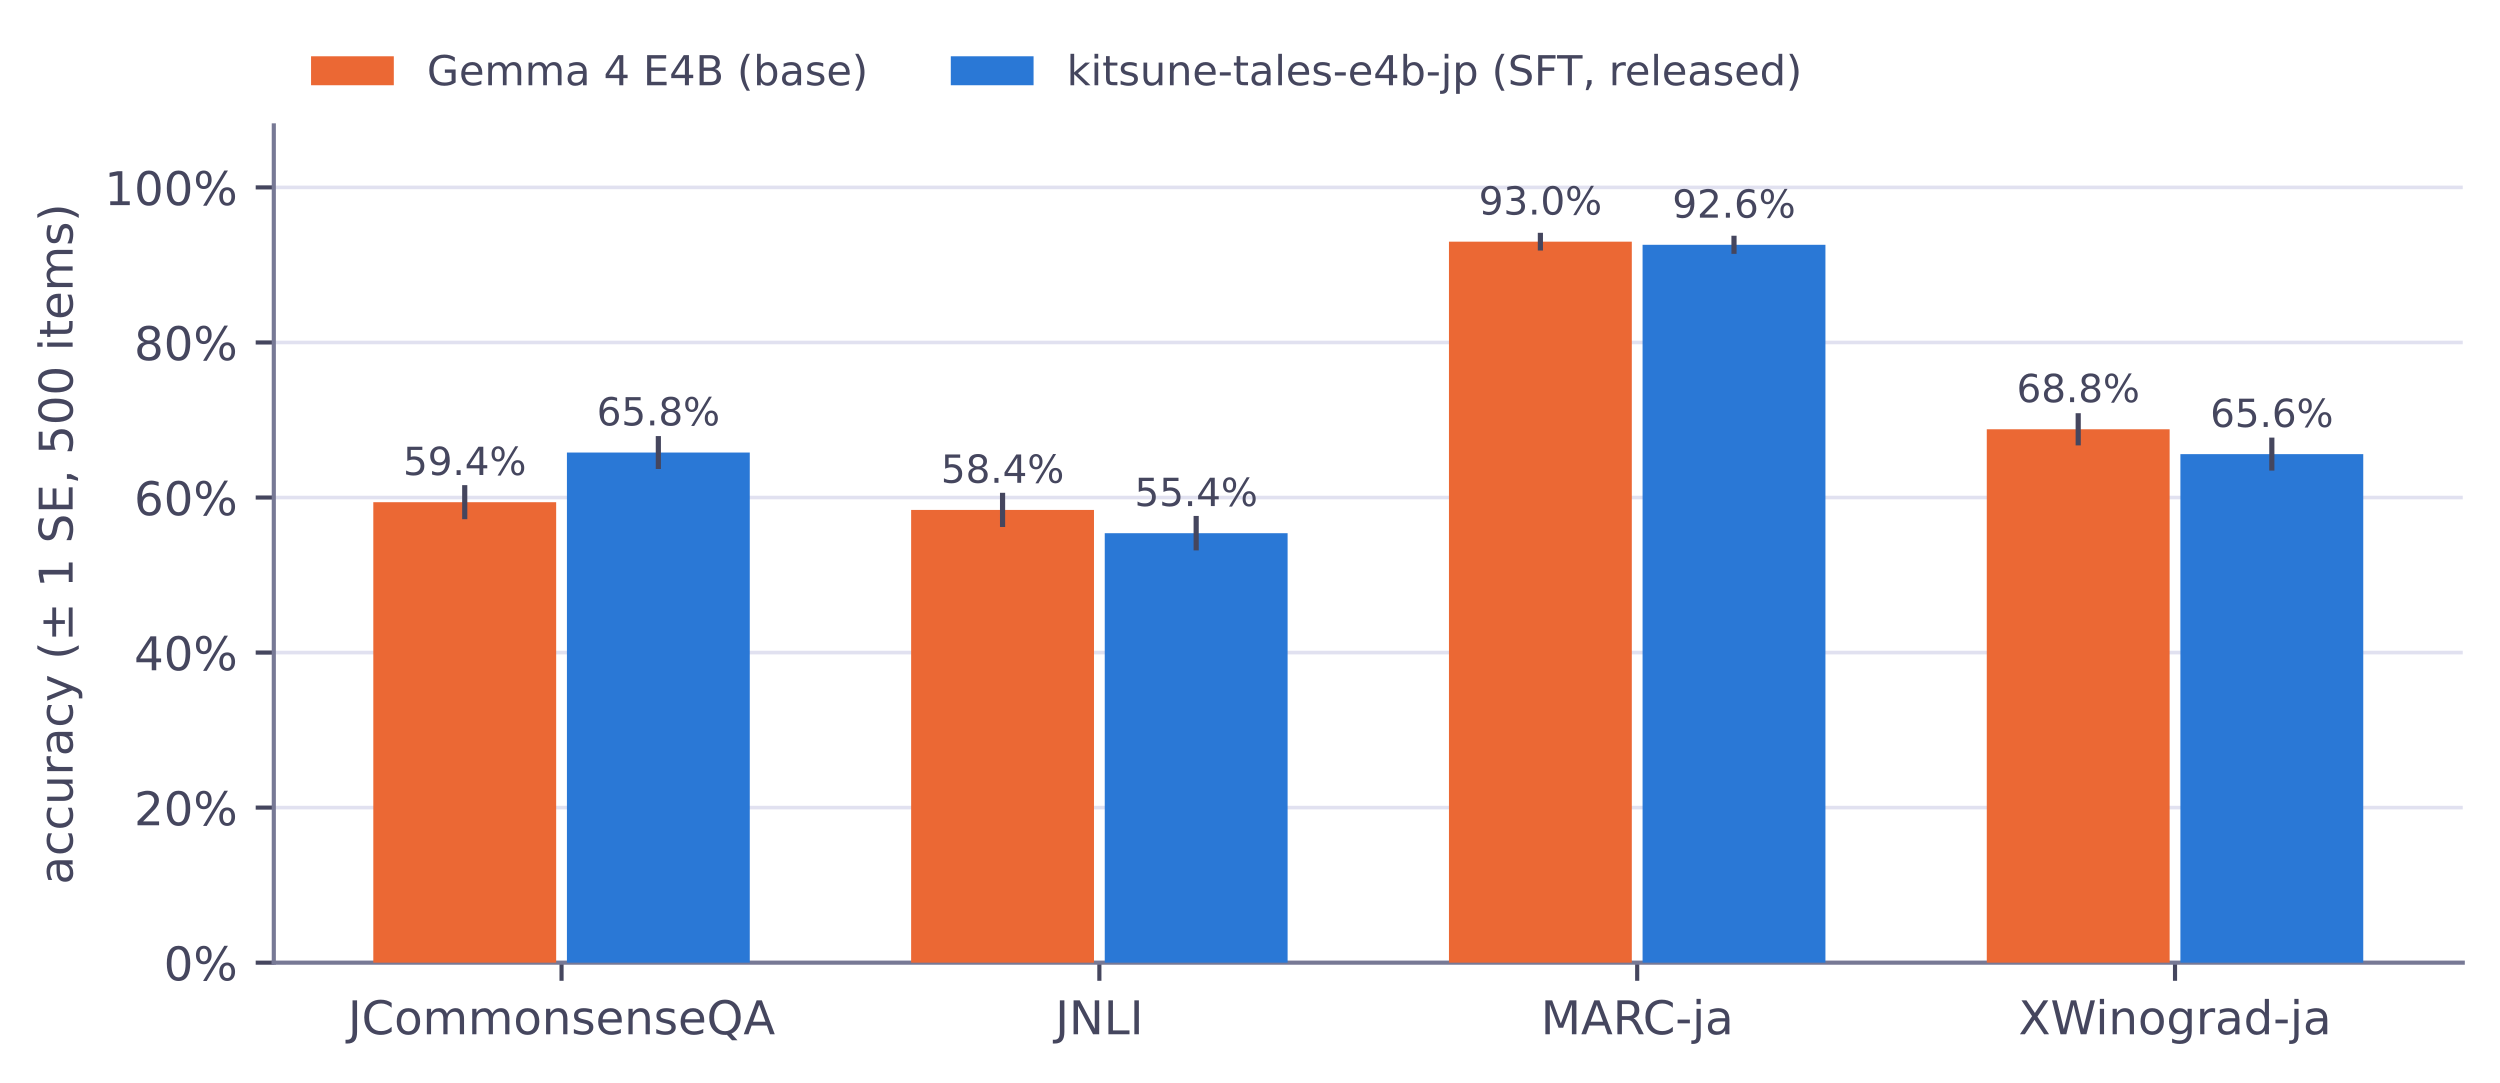
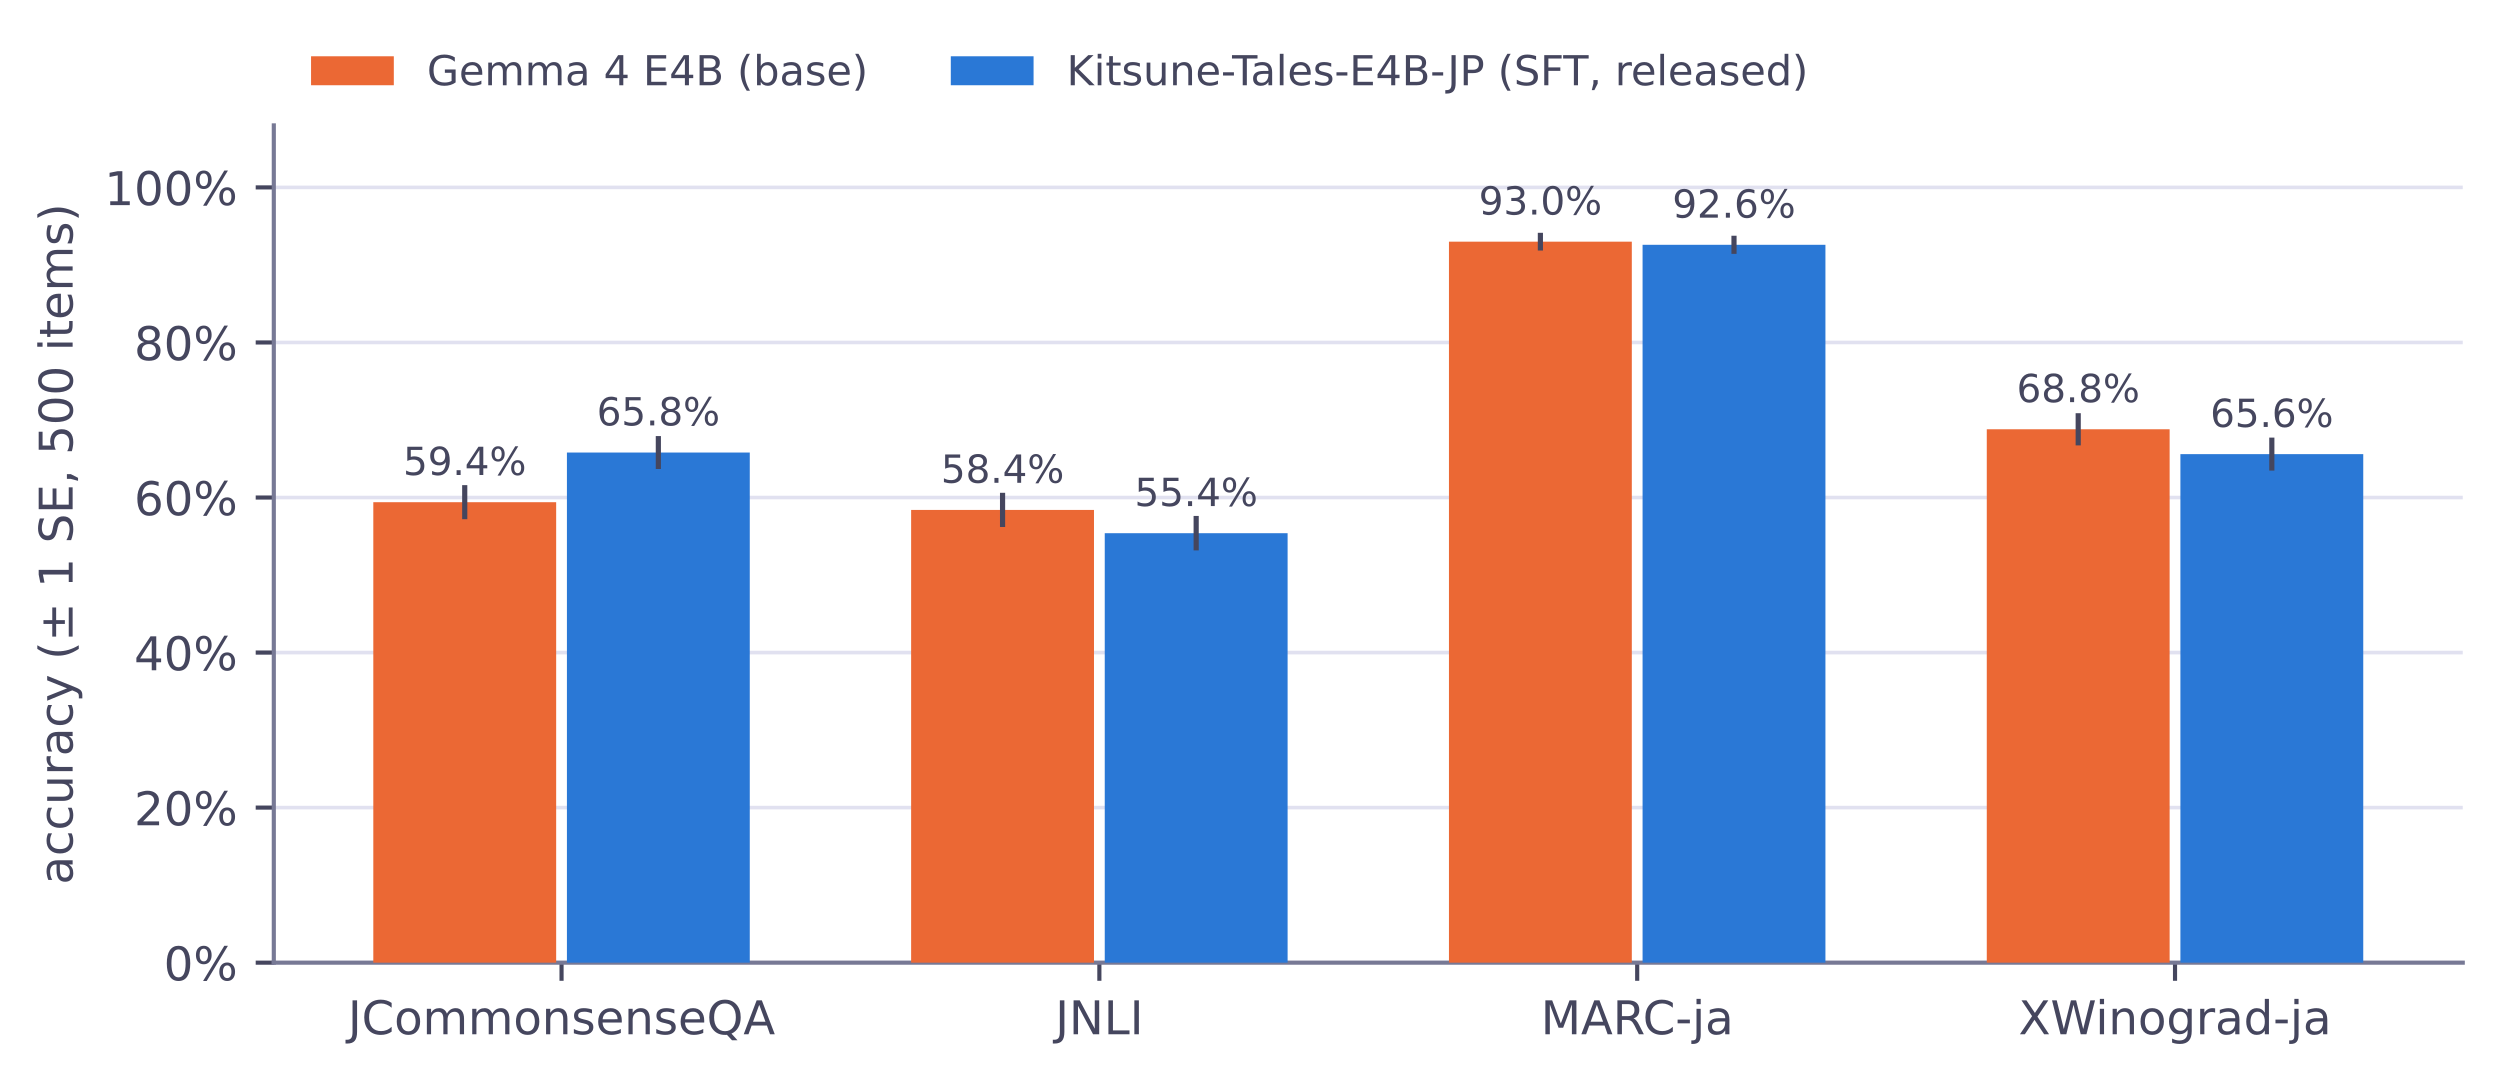
<svg xmlns="http://www.w3.org/2000/svg" xmlns:xlink="http://www.w3.org/1999/xlink" width="483.289pt" height="209.298pt" viewBox="0 0 483.289 209.298" version="1.1">
  <defs>
    <style type="text/css">*{stroke-linejoin: round; stroke-linecap: butt}</style>
  </defs>
  <g id="figure_1">
    <g id="patch_1">
      <path d="M 0 209.298  L 483.289 209.298  L 483.289 0  L 0 0  L 0 209.298  z " style="fill: none" />
    </g>
    <g id="axes_1">
      <g id="patch_2">
        <path d="M 52.931 186.098  L 476.089 186.098  L 476.089 24.241  L 52.931 24.241  L 52.931 186.098  z " style="fill: none" />
      </g>
      <g id="matplotlib.axis_1">
        <g id="xtick_1">
          <g id="line2d_1">
            <defs>
-               <path id="m35fdee6e9e" d="M 0 0  L 0 3.5  " style="stroke: #45465e; stroke-width: 0.8" />
+               <path id="mb1e6491e53" d="M 0 0  L 0 3.5  " style="stroke: #45465e; stroke-width: 0.8" />
            </defs>
            <g>
-               <use xlink:href="#m35fdee6e9e" x="108.555" y="186.098" style="fill: #45465e; stroke: #45465e; stroke-width: 0.8" />
+               <use xlink:href="#mb1e6491e53" x="108.555" y="186.098" style="fill: #45465e; stroke: #45465e; stroke-width: 0.8" />
            </g>
          </g>
          <g id="text_1">
            <text style="font-size: 9px; font-family: 'DejaVu Sans'; text-anchor: middle; fill: #45465e" x="108.555" y="199.935" transform="rotate(-0 108.5548 199.9355)">JCommonsenseQA</text>
          </g>
        </g>
        <g id="xtick_2">
          <g id="line2d_2">
            <g>
-               <use xlink:href="#m35fdee6e9e" x="212.525" y="186.098" style="fill: #45465e; stroke: #45465e; stroke-width: 0.8" />
+               <use xlink:href="#mb1e6491e53" x="212.525" y="186.098" style="fill: #45465e; stroke: #45465e; stroke-width: 0.8" />
            </g>
          </g>
          <g id="text_2">
            <text style="font-size: 9px; font-family: 'DejaVu Sans'; text-anchor: middle; fill: #45465e" x="212.525" y="199.935" transform="rotate(-0 212.5248 199.9355)">JNLI</text>
          </g>
        </g>
        <g id="xtick_3">
          <g id="line2d_3">
            <g>
-               <use xlink:href="#m35fdee6e9e" x="316.495" y="186.098" style="fill: #45465e; stroke: #45465e; stroke-width: 0.8" />
+               <use xlink:href="#mb1e6491e53" x="316.495" y="186.098" style="fill: #45465e; stroke: #45465e; stroke-width: 0.8" />
            </g>
          </g>
          <g id="text_3">
            <text style="font-size: 9px; font-family: 'DejaVu Sans'; text-anchor: middle; fill: #45465e" x="316.495" y="199.936" transform="rotate(-0 316.4948 199.9362)">MARC-ja</text>
          </g>
        </g>
        <g id="xtick_4">
          <g id="line2d_4">
            <g>
-               <use xlink:href="#m35fdee6e9e" x="420.465" y="186.098" style="fill: #45465e; stroke: #45465e; stroke-width: 0.8" />
+               <use xlink:href="#mb1e6491e53" x="420.465" y="186.098" style="fill: #45465e; stroke: #45465e; stroke-width: 0.8" />
            </g>
          </g>
          <g id="text_4">
            <text style="font-size: 9px; font-family: 'DejaVu Sans'; text-anchor: middle; fill: #45465e" x="420.465" y="199.936" transform="rotate(-0 420.4648 199.9362)">XWinograd-ja</text>
          </g>
        </g>
      </g>
      <g id="matplotlib.axis_2">
        <g id="ytick_1">
          <g id="line2d_5">
-             <path d="M 52.931 186.098  L 476.089 186.098  " clip-path="url(#pe50b4ede08)" style="fill: none; stroke: #e1e1f0; stroke-width: 0.7; stroke-linecap: square" />
+             <path d="M 52.931 186.098  L 476.089 186.098  " clip-path="url(#p42721b03ac)" style="fill: none; stroke: #e1e1f0; stroke-width: 0.7; stroke-linecap: square" />
          </g>
          <g id="line2d_6">
            <defs>
-               <path id="m32aca589e5" d="M 0 0  L -3.5 0  " style="stroke: #45465e; stroke-width: 0.8" />
+               <path id="md83dc6eb32" d="M 0 0  L -3.5 0  " style="stroke: #45465e; stroke-width: 0.8" />
            </defs>
            <g>
-               <use xlink:href="#m32aca589e5" x="52.931" y="186.098" style="fill: #45465e; stroke: #45465e; stroke-width: 0.8" />
+               <use xlink:href="#md83dc6eb32" x="52.931" y="186.098" style="fill: #45465e; stroke: #45465e; stroke-width: 0.8" />
            </g>
          </g>
          <g id="text_5">
            <text style="font-size: 9px; font-family: 'DejaVu Sans'; text-anchor: end; fill: #45465e" x="45.931" y="189.517" transform="rotate(-0 45.93086 189.5166)">0%</text>
          </g>
        </g>
        <g id="ytick_2">
          <g id="line2d_7">
-             <path d="M 52.931 156.124  L 476.089 156.124  " clip-path="url(#pe50b4ede08)" style="fill: none; stroke: #e1e1f0; stroke-width: 0.7; stroke-linecap: square" />
+             <path d="M 52.931 156.124  L 476.089 156.124  " clip-path="url(#p42721b03ac)" style="fill: none; stroke: #e1e1f0; stroke-width: 0.7; stroke-linecap: square" />
          </g>
          <g id="line2d_8">
            <g>
-               <use xlink:href="#m32aca589e5" x="52.931" y="156.124" style="fill: #45465e; stroke: #45465e; stroke-width: 0.8" />
+               <use xlink:href="#md83dc6eb32" x="52.931" y="156.124" style="fill: #45465e; stroke: #45465e; stroke-width: 0.8" />
            </g>
          </g>
          <g id="text_6">
            <text style="font-size: 9px; font-family: 'DejaVu Sans'; text-anchor: end; fill: #45465e" x="45.931" y="159.543" transform="rotate(-0 45.93086 159.5432)">20%</text>
          </g>
        </g>
        <g id="ytick_3">
          <g id="line2d_9">
-             <path d="M 52.931 126.151  L 476.089 126.151  " clip-path="url(#pe50b4ede08)" style="fill: none; stroke: #e1e1f0; stroke-width: 0.7; stroke-linecap: square" />
+             <path d="M 52.931 126.151  L 476.089 126.151  " clip-path="url(#p42721b03ac)" style="fill: none; stroke: #e1e1f0; stroke-width: 0.7; stroke-linecap: square" />
          </g>
          <g id="line2d_10">
            <g>
-               <use xlink:href="#m32aca589e5" x="52.931" y="126.151" style="fill: #45465e; stroke: #45465e; stroke-width: 0.8" />
+               <use xlink:href="#md83dc6eb32" x="52.931" y="126.151" style="fill: #45465e; stroke: #45465e; stroke-width: 0.8" />
            </g>
          </g>
          <g id="text_7">
            <text style="font-size: 9px; font-family: 'DejaVu Sans'; text-anchor: end; fill: #45465e" x="45.931" y="129.57" transform="rotate(-0 45.93086 129.5698)">40%</text>
          </g>
        </g>
        <g id="ytick_4">
          <g id="line2d_11">
-             <path d="M 52.931 96.177  L 476.089 96.177  " clip-path="url(#pe50b4ede08)" style="fill: none; stroke: #e1e1f0; stroke-width: 0.7; stroke-linecap: square" />
+             <path d="M 52.931 96.177  L 476.089 96.177  " clip-path="url(#p42721b03ac)" style="fill: none; stroke: #e1e1f0; stroke-width: 0.7; stroke-linecap: square" />
          </g>
          <g id="line2d_12">
            <g>
-               <use xlink:href="#m32aca589e5" x="52.931" y="96.177" style="fill: #45465e; stroke: #45465e; stroke-width: 0.8" />
+               <use xlink:href="#md83dc6eb32" x="52.931" y="96.177" style="fill: #45465e; stroke: #45465e; stroke-width: 0.8" />
            </g>
          </g>
          <g id="text_8">
            <text style="font-size: 9px; font-family: 'DejaVu Sans'; text-anchor: end; fill: #45465e" x="45.931" y="99.596" transform="rotate(-0 45.93086 99.59639)">60%</text>
          </g>
        </g>
        <g id="ytick_5">
          <g id="line2d_13">
-             <path d="M 52.931 66.204  L 476.089 66.204  " clip-path="url(#pe50b4ede08)" style="fill: none; stroke: #e1e1f0; stroke-width: 0.7; stroke-linecap: square" />
+             <path d="M 52.931 66.204  L 476.089 66.204  " clip-path="url(#p42721b03ac)" style="fill: none; stroke: #e1e1f0; stroke-width: 0.7; stroke-linecap: square" />
          </g>
          <g id="line2d_14">
            <g>
-               <use xlink:href="#m32aca589e5" x="52.931" y="66.204" style="fill: #45465e; stroke: #45465e; stroke-width: 0.8" />
+               <use xlink:href="#md83dc6eb32" x="52.931" y="66.204" style="fill: #45465e; stroke: #45465e; stroke-width: 0.8" />
            </g>
          </g>
          <g id="text_9">
            <text style="font-size: 9px; font-family: 'DejaVu Sans'; text-anchor: end; fill: #45465e" x="45.931" y="69.623" transform="rotate(-0 45.93086 69.62301)">80%</text>
          </g>
        </g>
        <g id="ytick_6">
          <g id="line2d_15">
-             <path d="M 52.931 36.231  L 476.089 36.231  " clip-path="url(#pe50b4ede08)" style="fill: none; stroke: #e1e1f0; stroke-width: 0.7; stroke-linecap: square" />
+             <path d="M 52.931 36.231  L 476.089 36.231  " clip-path="url(#p42721b03ac)" style="fill: none; stroke: #e1e1f0; stroke-width: 0.7; stroke-linecap: square" />
          </g>
          <g id="line2d_16">
            <g>
-               <use xlink:href="#m32aca589e5" x="52.931" y="36.231" style="fill: #45465e; stroke: #45465e; stroke-width: 0.8" />
+               <use xlink:href="#md83dc6eb32" x="52.931" y="36.231" style="fill: #45465e; stroke: #45465e; stroke-width: 0.8" />
            </g>
          </g>
          <g id="text_10">
            <text style="font-size: 9px; font-family: 'DejaVu Sans'; text-anchor: end; fill: #45465e" x="45.931" y="39.65" transform="rotate(-0 45.93086 39.64962)">100%</text>
          </g>
        </g>
        <g id="text_11">
          <text style="font-size: 9px; font-family: 'DejaVu Sans'; text-anchor: middle; fill: #45465e" x="14.039" y="105.169" transform="rotate(-90 14.03859 105.1695)">accuracy (± 1 SE, 500 items)</text>
        </g>
      </g>
      <g id="patch_3">
        <path d="M 52.931 186.098  L 52.931 24.241  " style="fill: none; stroke: #777995; stroke-width: 0.8; stroke-linejoin: miter; stroke-linecap: square" />
      </g>
      <g id="patch_4">
        <path d="M 52.931 186.098  L 476.089 186.098  " style="fill: none; stroke: #777995; stroke-width: 0.8; stroke-linejoin: miter; stroke-linecap: square" />
      </g>
      <g id="patch_5">
-         <path d="M 72.165 186.098  L 107.515 186.098  L 107.515 97.077  L 72.165 97.077  z " clip-path="url(#pe50b4ede08)" style="fill: #eb6834" />
+         <path d="M 72.165 186.098  L 107.515 186.098  L 107.515 97.077  L 72.165 97.077  z " clip-path="url(#p42721b03ac)" style="fill: #eb6834" />
      </g>
      <g id="patch_6">
-         <path d="M 176.135 186.098  L 211.485 186.098  L 211.485 98.575  L 176.135 98.575  z " clip-path="url(#pe50b4ede08)" style="fill: #eb6834" />
+         <path d="M 176.135 186.098  L 211.485 186.098  L 211.485 98.575  L 176.135 98.575  z " clip-path="url(#p42721b03ac)" style="fill: #eb6834" />
      </g>
      <g id="patch_7">
-         <path d="M 280.105 186.098  L 315.455 186.098  L 315.455 46.721  L 280.105 46.721  z " clip-path="url(#pe50b4ede08)" style="fill: #eb6834" />
+         <path d="M 280.105 186.098  L 315.455 186.098  L 315.455 46.721  L 280.105 46.721  z " clip-path="url(#p42721b03ac)" style="fill: #eb6834" />
      </g>
      <g id="patch_8">
-         <path d="M 384.075 186.098  L 419.425 186.098  L 419.425 82.989  L 384.075 82.989  z " clip-path="url(#pe50b4ede08)" style="fill: #eb6834" />
+         <path d="M 384.075 186.098  L 419.425 186.098  L 419.425 82.989  L 384.075 82.989  z " clip-path="url(#p42721b03ac)" style="fill: #eb6834" />
      </g>
      <g id="text_12">
        <text style="font-size: 7.5px; font-family: 'DejaVu Sans'; text-anchor: middle; fill: #45465e" x="89.84" y="91.831" transform="rotate(-0 89.84021 91.83131)">59.4%</text>
      </g>
      <g id="text_13">
        <text style="font-size: 7.5px; font-family: 'DejaVu Sans'; text-anchor: middle; fill: #45465e" x="193.81" y="93.33" transform="rotate(-0 193.8102 93.32998)">58.4%</text>
      </g>
      <g id="text_14">
        <text style="font-size: 7.5px; font-family: 'DejaVu Sans'; text-anchor: middle; fill: #45465e" x="297.78" y="41.476" transform="rotate(-0 297.7802 41.47601)">93.0%</text>
      </g>
      <g id="text_15">
        <text style="font-size: 7.5px; font-family: 'DejaVu Sans'; text-anchor: middle; fill: #45465e" x="401.75" y="77.744" transform="rotate(-0 401.7502 77.74381)">68.8%</text>
      </g>
      <g id="patch_9">
-         <path d="M 109.595 186.098  L 144.944 186.098  L 144.944 87.485  L 109.595 87.485  z " clip-path="url(#pe50b4ede08)" style="fill: #2a78d6" />
+         <path d="M 109.595 186.098  L 144.944 186.098  L 144.944 87.485  L 109.595 87.485  z " clip-path="url(#p42721b03ac)" style="fill: #2a78d6" />
      </g>
      <g id="patch_10">
-         <path d="M 213.565 186.098  L 248.914 186.098  L 248.914 103.071  L 213.565 103.071  z " clip-path="url(#pe50b4ede08)" style="fill: #2a78d6" />
+         <path d="M 213.565 186.098  L 248.914 186.098  L 248.914 103.071  L 213.565 103.071  z " clip-path="url(#p42721b03ac)" style="fill: #2a78d6" />
      </g>
      <g id="patch_11">
-         <path d="M 317.535 186.098  L 352.884 186.098  L 352.884 47.321  L 317.535 47.321  z " clip-path="url(#pe50b4ede08)" style="fill: #2a78d6" />
+         <path d="M 317.535 186.098  L 352.884 186.098  L 352.884 47.321  L 317.535 47.321  z " clip-path="url(#p42721b03ac)" style="fill: #2a78d6" />
      </g>
      <g id="patch_12">
-         <path d="M 421.505 186.098  L 456.854 186.098  L 456.854 87.785  L 421.505 87.785  z " clip-path="url(#pe50b4ede08)" style="fill: #2a78d6" />
+         <path d="M 421.505 186.098  L 456.854 186.098  L 456.854 87.785  L 421.505 87.785  z " clip-path="url(#p42721b03ac)" style="fill: #2a78d6" />
      </g>
      <g id="text_16">
        <text style="font-size: 7.5px; font-family: 'DejaVu Sans'; text-anchor: middle; fill: #45465e" x="127.269" y="82.24" transform="rotate(-0 127.2694 82.23982)">65.8%</text>
      </g>
      <g id="text_17">
        <text style="font-size: 7.5px; font-family: 'DejaVu Sans'; text-anchor: middle; fill: #45465e" x="231.239" y="97.826" transform="rotate(-0 231.2394 97.82598)">55.4%</text>
      </g>
      <g id="text_18">
        <text style="font-size: 7.5px; font-family: 'DejaVu Sans'; text-anchor: middle; fill: #45465e" x="335.209" y="42.075" transform="rotate(-0 335.2094 42.07548)">92.6%</text>
      </g>
      <g id="text_19">
        <text style="font-size: 7.5px; font-family: 'DejaVu Sans'; text-anchor: middle; fill: #45465e" x="439.179" y="82.54" transform="rotate(-0 439.1794 82.53956)">65.6%</text>
      </g>
      <g id="LineCollection_1">
-         <path d="M 89.84 100.371  L 89.84 93.782  " clip-path="url(#pe50b4ede08)" style="fill: none; stroke: #45465e" />
-         <path d="M 193.81 101.882  L 193.81 95.269  " clip-path="url(#pe50b4ede08)" style="fill: none; stroke: #45465e" />
-         <path d="M 297.78 48.433  L 297.78 45.01  " clip-path="url(#pe50b4ede08)" style="fill: none; stroke: #45465e" />
-         <path d="M 401.75 86.097  L 401.75 79.881  " clip-path="url(#pe50b4ede08)" style="fill: none; stroke: #45465e" />
+         <path d="M 89.84 100.371  L 89.84 93.782  " clip-path="url(#p42721b03ac)" style="fill: none; stroke: #45465e" />
+         <path d="M 193.81 101.882  L 193.81 95.269  " clip-path="url(#p42721b03ac)" style="fill: none; stroke: #45465e" />
+         <path d="M 297.78 48.433  L 297.78 45.01  " clip-path="url(#p42721b03ac)" style="fill: none; stroke: #45465e" />
+         <path d="M 401.75 86.097  L 401.75 79.881  " clip-path="url(#p42721b03ac)" style="fill: none; stroke: #45465e" />
      </g>
      <g id="LineCollection_2">
-         <path d="M 127.269 90.668  L 127.269 84.303  " clip-path="url(#pe50b4ede08)" style="fill: none; stroke: #45465e" />
-         <path d="M 231.239 106.406  L 231.239 99.736  " clip-path="url(#pe50b4ede08)" style="fill: none; stroke: #45465e" />
-         <path d="M 335.209 49.077  L 335.209 45.565  " clip-path="url(#pe50b4ede08)" style="fill: none; stroke: #45465e" />
-         <path d="M 439.179 90.972  L 439.179 84.598  " clip-path="url(#pe50b4ede08)" style="fill: none; stroke: #45465e" />
+         <path d="M 127.269 90.668  L 127.269 84.303  " clip-path="url(#p42721b03ac)" style="fill: none; stroke: #45465e" />
+         <path d="M 231.239 106.406  L 231.239 99.736  " clip-path="url(#p42721b03ac)" style="fill: none; stroke: #45465e" />
+         <path d="M 335.209 49.077  L 335.209 45.565  " clip-path="url(#p42721b03ac)" style="fill: none; stroke: #45465e" />
+         <path d="M 439.179 90.972  L 439.179 84.598  " clip-path="url(#p42721b03ac)" style="fill: none; stroke: #45465e" />
      </g>
      <g id="legend_1">
        <g id="patch_13">
          <path d="M 60.131 16.479  L 76.131 16.479  L 76.131 10.879  L 60.131 10.879  z " style="fill: #eb6834" />
        </g>
        <g id="text_20">
          <text style="font-size: 8px; font-family: 'DejaVu Sans'; text-anchor: start; fill: #45465e" x="82.531" y="16.479" transform="rotate(-0 82.53086 16.47875)">Gemma 4 E4B (base)</text>
        </g>
        <g id="patch_14">
          <path d="M 183.805 16.479  L 199.805 16.479  L 199.805 10.879  L 183.805 10.879  z " style="fill: #2a78d6" />
        </g>
        <g id="text_21">
-           <text style="font-size: 8px; font-family: 'DejaVu Sans'; text-anchor: start; fill: #45465e" x="206.205" y="16.479" transform="rotate(-0 206.2046 16.47875)">kitsune-tales-e4b-jp (SFT, released)</text>
+           <text style="font-size: 8px; font-family: 'DejaVu Sans'; text-anchor: start; fill: #45465e" x="206.205" y="16.479" transform="rotate(-0 206.2046 16.47875)">Kitsune-Tales-E4B-JP (SFT, released)</text>
        </g>
      </g>
    </g>
  </g>
  <defs>
-     <clipPath id="pe50b4ede08">
+     <clipPath id="p42721b03ac">
      <rect x="52.931" y="24.241" width="423.158" height="161.856" />
    </clipPath>
  </defs>
</svg>
